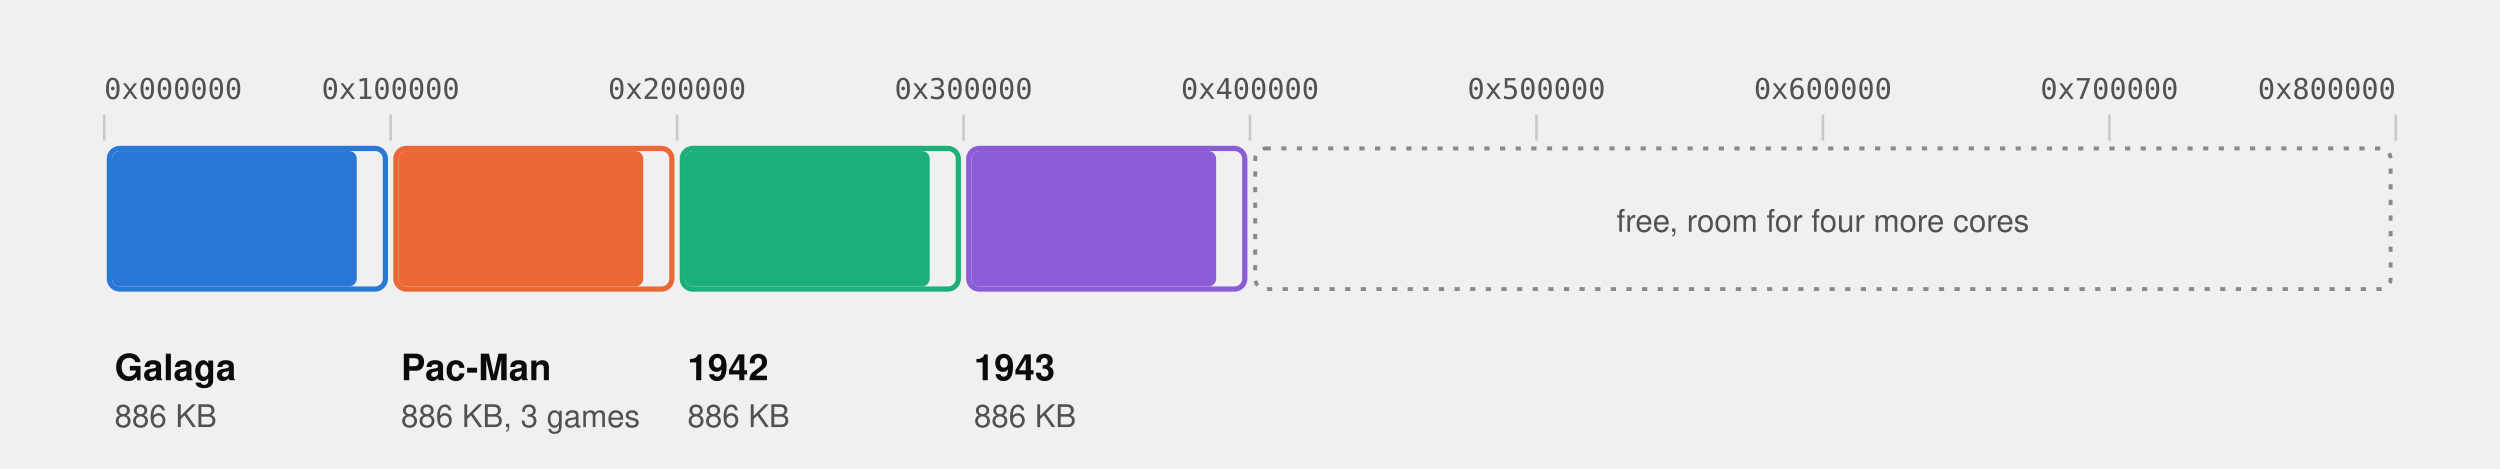
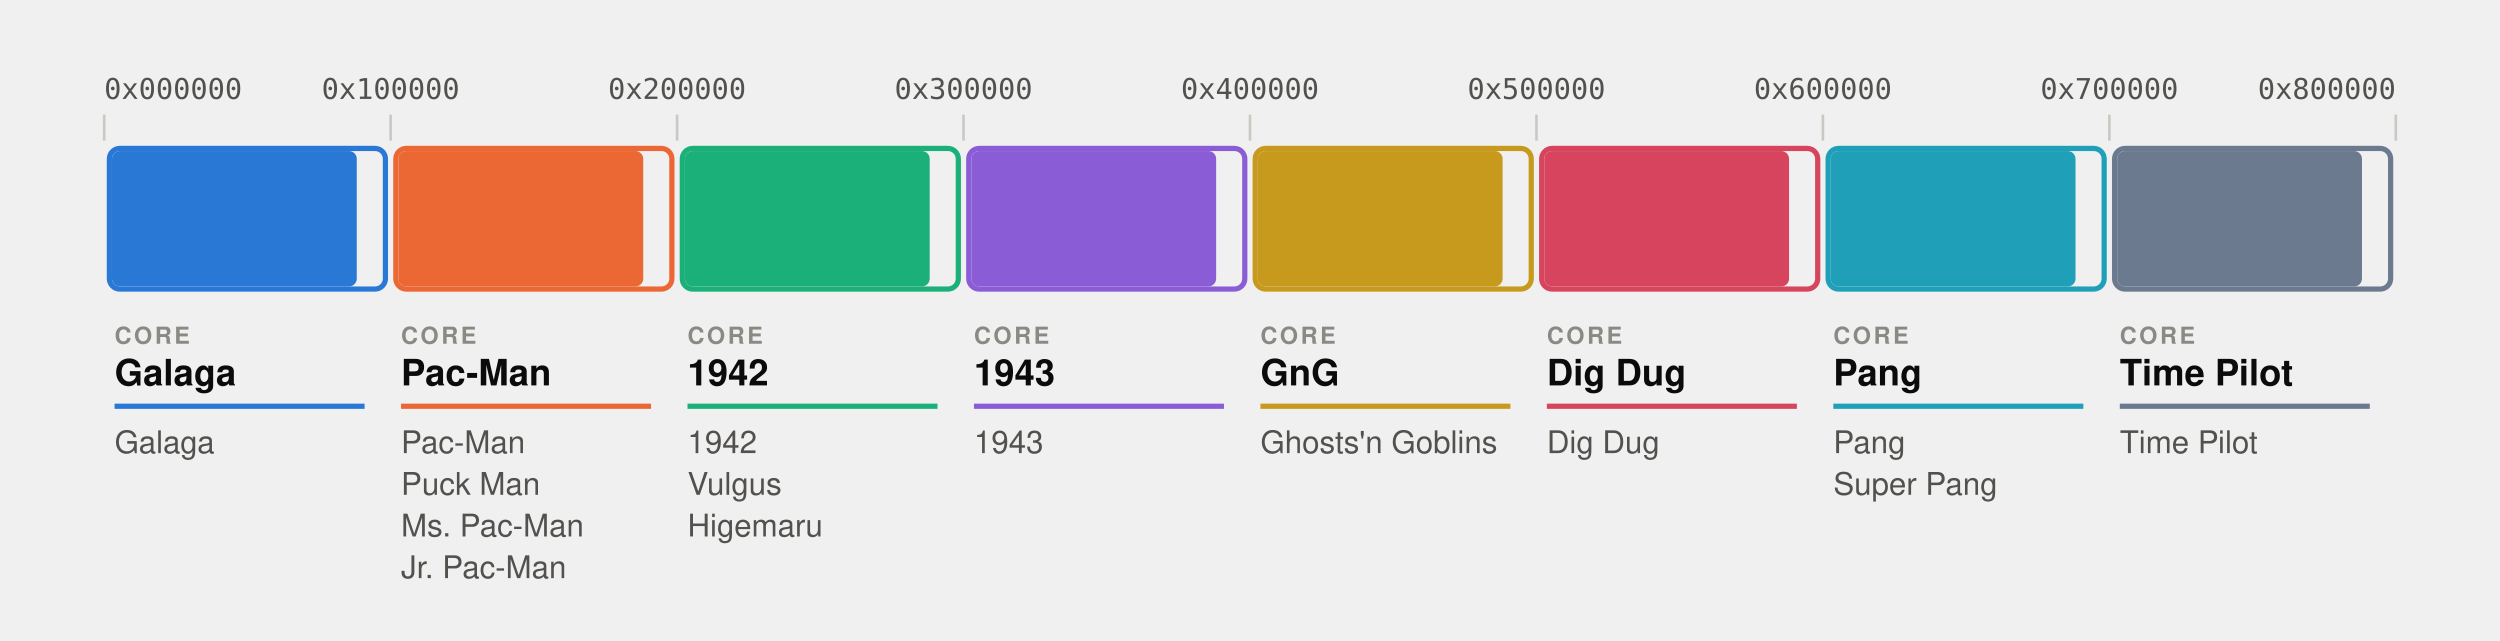
- <svg xmlns="http://www.w3.org/2000/svg" viewBox="0 0 960 180" width="960" height="180" role="img" aria-labelledby="t d">
+ <svg xmlns="http://www.w3.org/2000/svg" viewBox="0 0 960 246" width="960" height="246" role="img" aria-labelledby="t d">
  <style>
    text { font-family: -apple-system, "Segoe UI", Helvetica, Arial, sans-serif; fill: #0b0b0b; }
    .addr { font-family: ui-monospace, SFMono-Regular, Menlo, Consolas, monospace; font-size: 11px; fill: #52514e; }
    .name { font-size: 14px; font-weight: 600; }
+     .core-in { font-size: 14px; font-weight: 700; fill: #ffffff; }
+     .label { font-size: 9px; font-weight: 600; letter-spacing: 1px; fill: #8a8984; }
    .sub { font-size: 12px; fill: #52514e; }
    .tick { stroke: #c9c8c2; stroke-width: 1; }
+     .rest { fill: none; stroke-width: 2; }
    .used-galaga { fill: #2a78d6; }
+     .rest-galaga { stroke: #2a78d6; }
    .used-pacman { fill: #eb6834; }
+     .rest-pacman { stroke: #eb6834; }
    .used-1942 { fill: #1baf7a; }
+     .rest-1942 { stroke: #1baf7a; }
    .used-1943 { fill: #8a5cd6; }
-     .rest { fill: none; stroke-width: 2; }
-     .rest-galaga { stroke: #2a78d6; }
-     .rest-pacman { stroke: #eb6834; }
-     .rest-1942 { stroke: #1baf7a; }
    .rest-1943 { stroke: #8a5cd6; }
-     .free { fill: none; stroke: #8a8984; stroke-width: 1.5; stroke-dasharray: 2 4; }
+     .used-gng { fill: #c79a1e; }
+     .rest-gng { stroke: #c79a1e; }
+     .used-digdug { fill: #d6455d; }
+     .rest-digdug { stroke: #d6455d; }
+     .used-pang { fill: #1f9fb8; }
+     .rest-pang { stroke: #1f9fb8; }
+     .used-timeplt { fill: #6b7a8f; }
+     .rest-timeplt { stroke: #6b7a8f; }
    @media (prefers-color-scheme: dark) {
      text { fill: #ffffff; }
      .addr, .sub { fill: #c3c2b7; }
+       .label { fill: #8f8e88; }
      .tick { stroke: #4a4a47; }
      .used-galaga { fill: #3987e5; }
+       .rest-galaga { stroke: #3987e5; }
      .used-pacman { fill: #d95926; }
+       .rest-pacman { stroke: #d95926; }
      .used-1942 { fill: #199e70; }
+       .rest-1942 { stroke: #199e70; }
      .used-1943 { fill: #9a6ee6; }
-       .rest-galaga { stroke: #3987e5; }
-       .rest-pacman { stroke: #d95926; }
-       .rest-1942 { stroke: #199e70; }
      .rest-1943 { stroke: #9a6ee6; }
-       .free { stroke: #8f8e88; }
+       .used-gng { fill: #d9ad33; }
+       .rest-gng { stroke: #d9ad33; }
+       .used-digdug { fill: #e65c73; }
+       .rest-digdug { stroke: #e65c73; }
+       .used-pang { fill: #2bb3cc; }
+       .rest-pang { stroke: #2bb3cc; }
+       .used-timeplt { fill: #8494aa; }
+       .rest-timeplt { stroke: #8494aa; }
    }
  </style>
  <g>
    <line class="tick" x1="40" y1="44" x2="40" y2="54" />
    <text class="addr" x="40" y="38" text-anchor="start">0x000000</text>
    <line class="tick" x1="150" y1="44" x2="150" y2="54" />
    <text class="addr" x="150" y="38" text-anchor="middle">0x100000</text>
    <line class="tick" x1="260" y1="44" x2="260" y2="54" />
    <text class="addr" x="260" y="38" text-anchor="middle">0x200000</text>
    <line class="tick" x1="370" y1="44" x2="370" y2="54" />
    <text class="addr" x="370" y="38" text-anchor="middle">0x300000</text>
    <line class="tick" x1="480" y1="44" x2="480" y2="54" />
    <text class="addr" x="480" y="38" text-anchor="middle">0x400000</text>
    <line class="tick" x1="590" y1="44" x2="590" y2="54" />
    <text class="addr" x="590" y="38" text-anchor="middle">0x500000</text>
    <line class="tick" x1="700" y1="44" x2="700" y2="54" />
    <text class="addr" x="700" y="38" text-anchor="middle">0x600000</text>
    <line class="tick" x1="810" y1="44" x2="810" y2="54" />
    <text class="addr" x="810" y="38" text-anchor="middle">0x700000</text>
    <line class="tick" x1="920" y1="44" x2="920" y2="54" />
    <text class="addr" x="920" y="38" text-anchor="end">0x800000</text>
  </g>
  <rect class="rest rest-galaga" x="42" y="57" width="106" height="54" rx="4" />
  <rect class="used-galaga" x="43" y="58" width="94" height="52" rx="3" />
-   <text class="name" x="44" y="146">Galaga</text>
-   <text class="sub" x="44" y="164">886 KB</text>
+   <text class="label" x="44" y="132">CORE</text>
+   <text class="name" x="44" y="148">Galaga</text>
+   <line class="rest-galaga" x1="44" y1="156" x2="140" y2="156" stroke-width="2" />
+   <text class="sub" x="44" y="174">Galaga</text>
  <rect class="rest rest-pacman" x="152" y="57" width="106" height="54" rx="4" />
  <rect class="used-pacman" x="153" y="58" width="94" height="52" rx="3" />
-   <text class="name" x="154" y="146">Pac-Man</text>
-   <text class="sub" x="154" y="164">886 KB, 3 games</text>
+   <text class="label" x="154" y="132">CORE</text>
+   <text class="name" x="154" y="148">Pac-Man</text>
+   <line class="rest-pacman" x1="154" y1="156" x2="250" y2="156" stroke-width="2" />
+   <text class="sub" x="154" y="174">Pac-Man</text>
+   <text class="sub" x="154" y="190">Puck Man</text>
+   <text class="sub" x="154" y="206">Ms. Pac-Man</text>
+   <text class="sub" x="154" y="222">Jr. Pac-Man</text>
  <rect class="rest rest-1942" x="262" y="57" width="106" height="54" rx="4" />
  <rect class="used-1942" x="263" y="58" width="94" height="52" rx="3" />
-   <text class="name" x="264" y="146">1942</text>
-   <text class="sub" x="264" y="164">886 KB</text>
+   <text class="label" x="264" y="132">CORE</text>
+   <text class="name" x="264" y="148">1942</text>
+   <line class="rest-1942" x1="264" y1="156" x2="360" y2="156" stroke-width="2" />
+   <text class="sub" x="264" y="174">1942</text>
+   <text class="sub" x="264" y="190">Vulgus</text>
+   <text class="sub" x="264" y="206">Higemaru</text>
  <rect class="rest rest-1943" x="372" y="57" width="106" height="54" rx="4" />
  <rect class="used-1943" x="373" y="58" width="94" height="52" rx="3" />
-   <text class="name" x="374" y="146">1943</text>
-   <text class="sub" x="374" y="164">886 KB</text>
-   <rect class="free" x="482" y="57" width="436" height="54" rx="4" />
-   <text class="sub" x="700" y="89" text-anchor="middle">free, room for four more cores</text>
+   <text class="label" x="374" y="132">CORE</text>
+   <text class="name" x="374" y="148">1943</text>
+   <line class="rest-1943" x1="374" y1="156" x2="470" y2="156" stroke-width="2" />
+   <text class="sub" x="374" y="174">1943</text>
+   <rect class="rest rest-gng" x="482" y="57" width="106" height="54" rx="4" />
+   <rect class="used-gng" x="483" y="58" width="94" height="52" rx="3" />
+   <text class="label" x="484" y="132">CORE</text>
+   <text class="name" x="484" y="148">GnG</text>
+   <line class="rest-gng" x1="484" y1="156" x2="580" y2="156" stroke-width="2" />
+   <text class="sub" x="484" y="174">Ghosts'n Goblins</text>
+   <rect class="rest rest-digdug" x="592" y="57" width="106" height="54" rx="4" />
+   <rect class="used-digdug" x="593" y="58" width="94" height="52" rx="3" />
+   <text class="label" x="594" y="132">CORE</text>
+   <text class="name" x="594" y="148">Dig Dug</text>
+   <line class="rest-digdug" x1="594" y1="156" x2="690" y2="156" stroke-width="2" />
+   <text class="sub" x="594" y="174">Dig Dug</text>
+   <rect class="rest rest-pang" x="702" y="57" width="106" height="54" rx="4" />
+   <rect class="used-pang" x="703" y="58" width="94" height="52" rx="3" />
+   <text class="label" x="704" y="132">CORE</text>
+   <text class="name" x="704" y="148">Pang</text>
+   <line class="rest-pang" x1="704" y1="156" x2="800" y2="156" stroke-width="2" />
+   <text class="sub" x="704" y="174">Pang</text>
+   <text class="sub" x="704" y="190">Super Pang</text>
+   <rect class="rest rest-timeplt" x="812" y="57" width="106" height="54" rx="4" />
+   <rect class="used-timeplt" x="813" y="58" width="94" height="52" rx="3" />
+   <text class="label" x="814" y="132">CORE</text>
+   <text class="name" x="814" y="148">Time Pilot</text>
+   <line class="rest-timeplt" x1="814" y1="156" x2="910" y2="156" stroke-width="2" />
+   <text class="sub" x="814" y="174">Time Pilot</text>
</svg>
